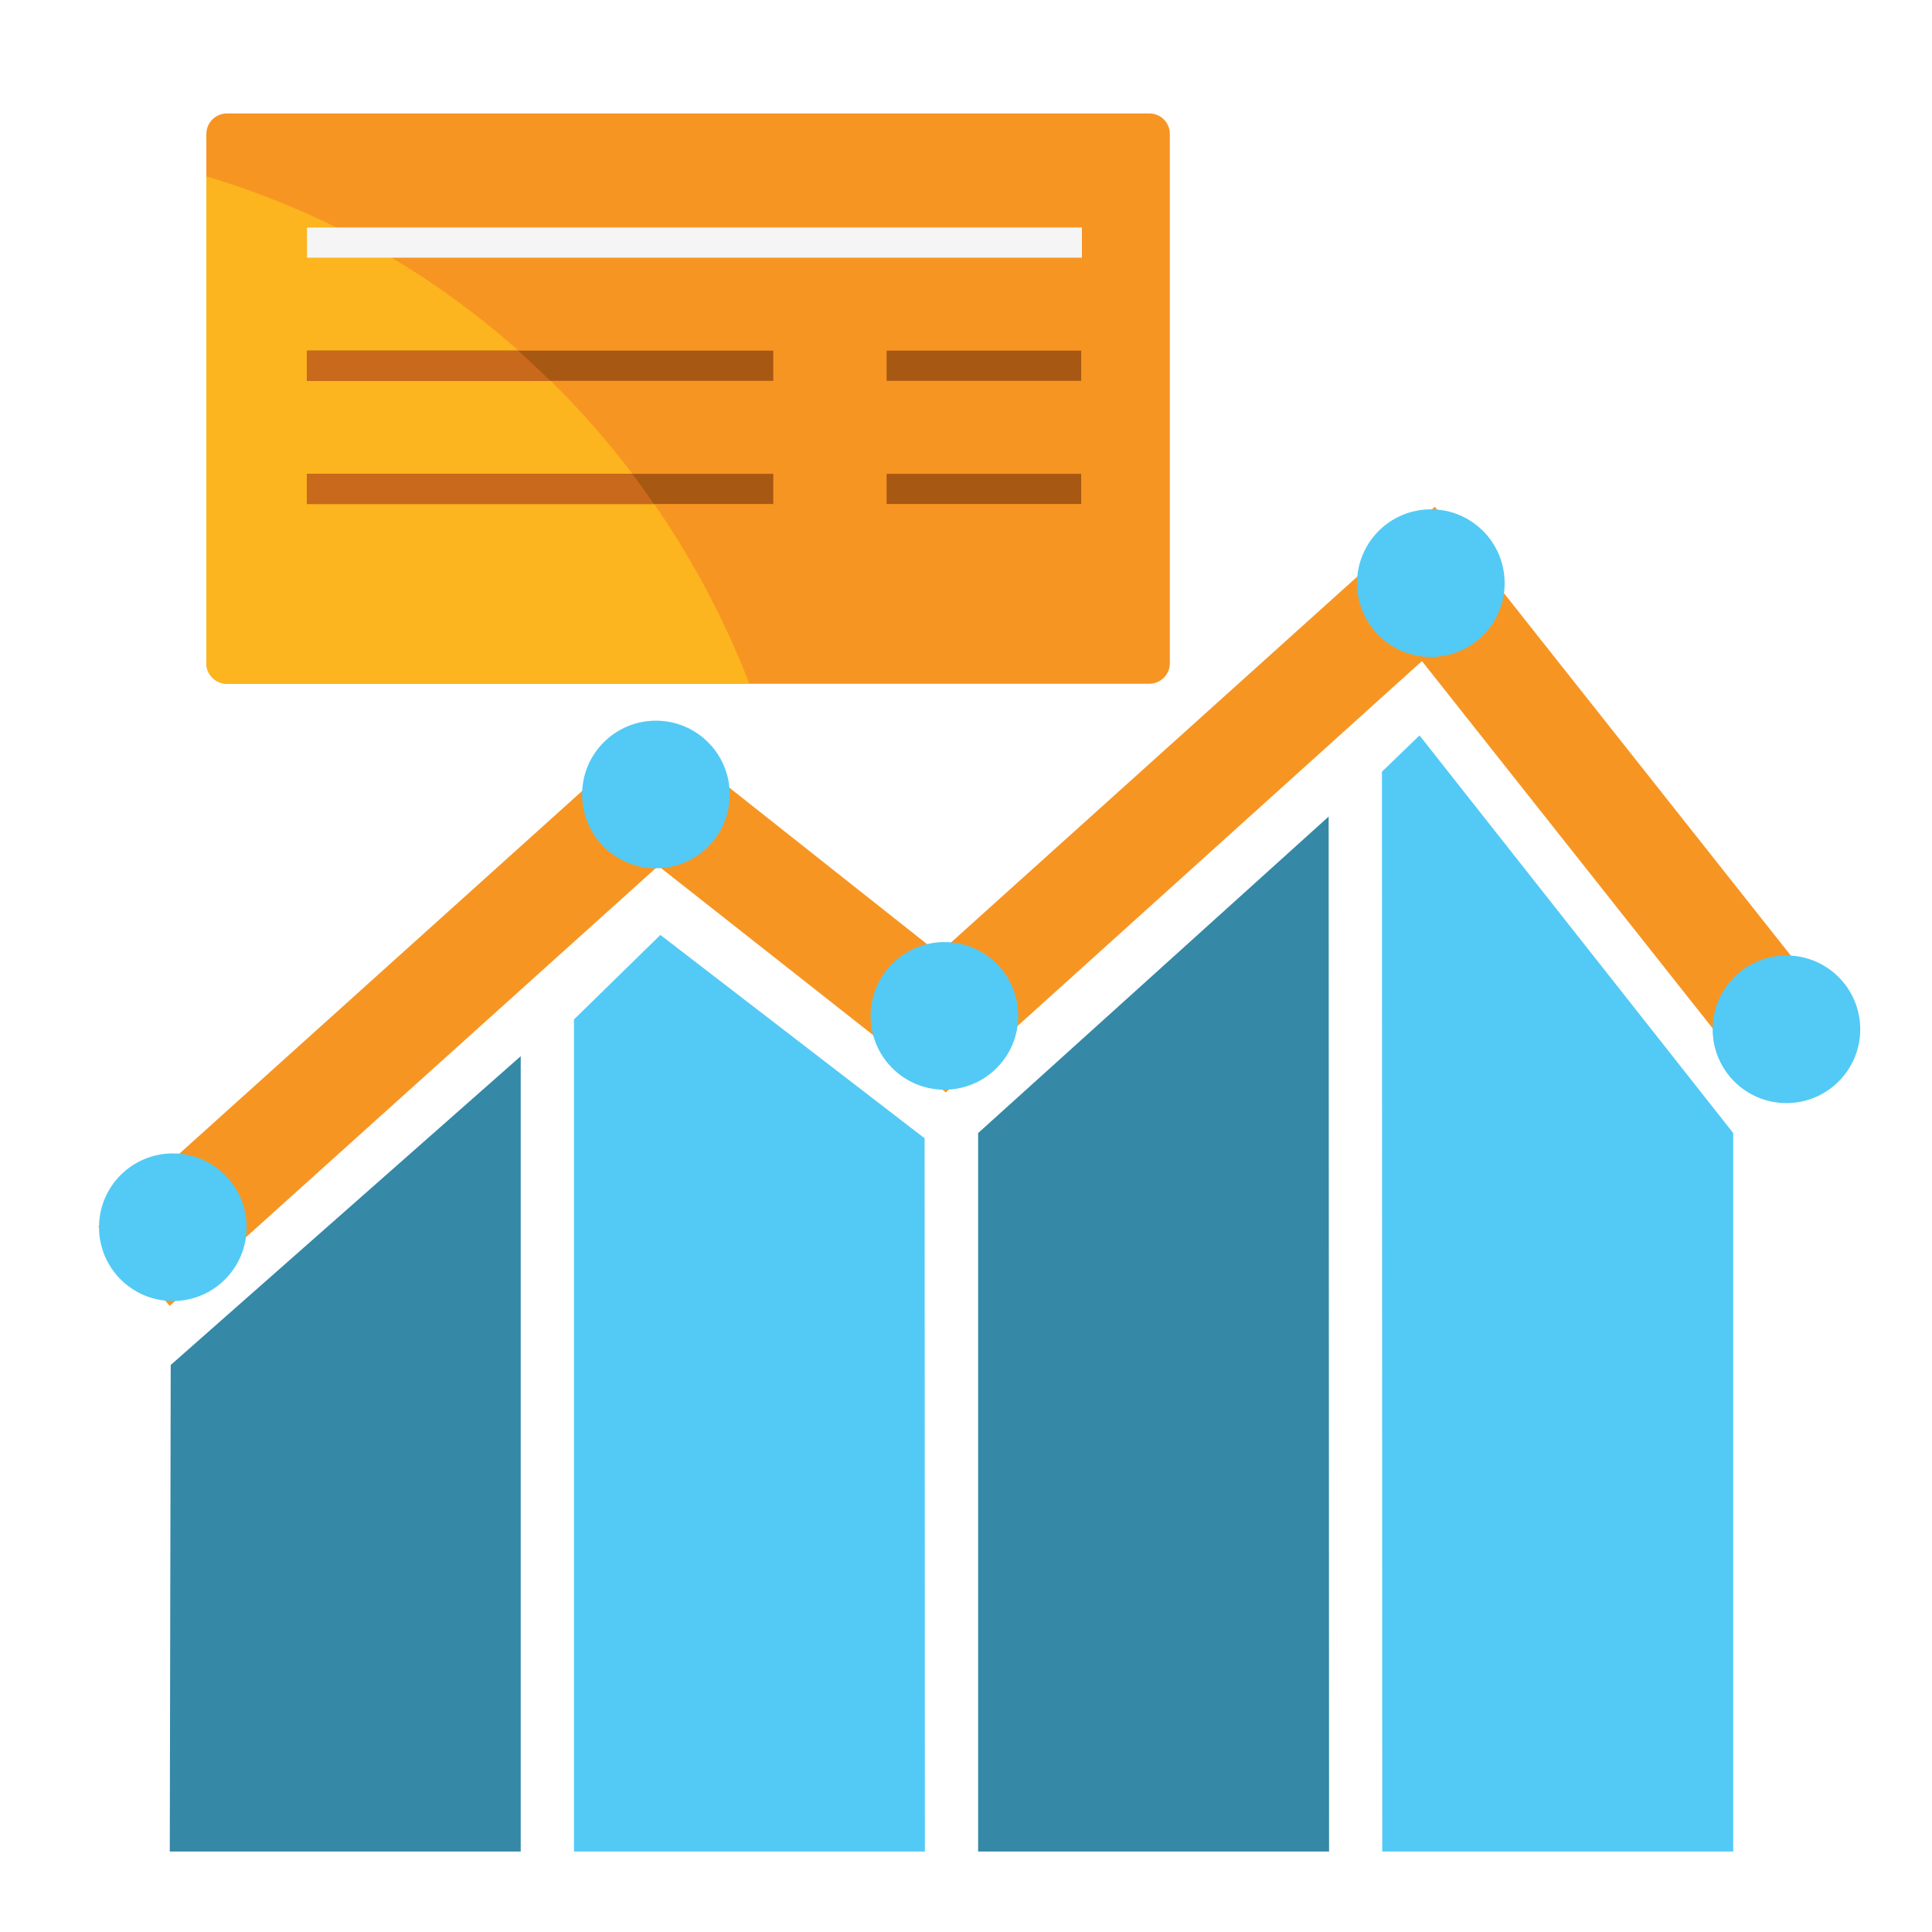
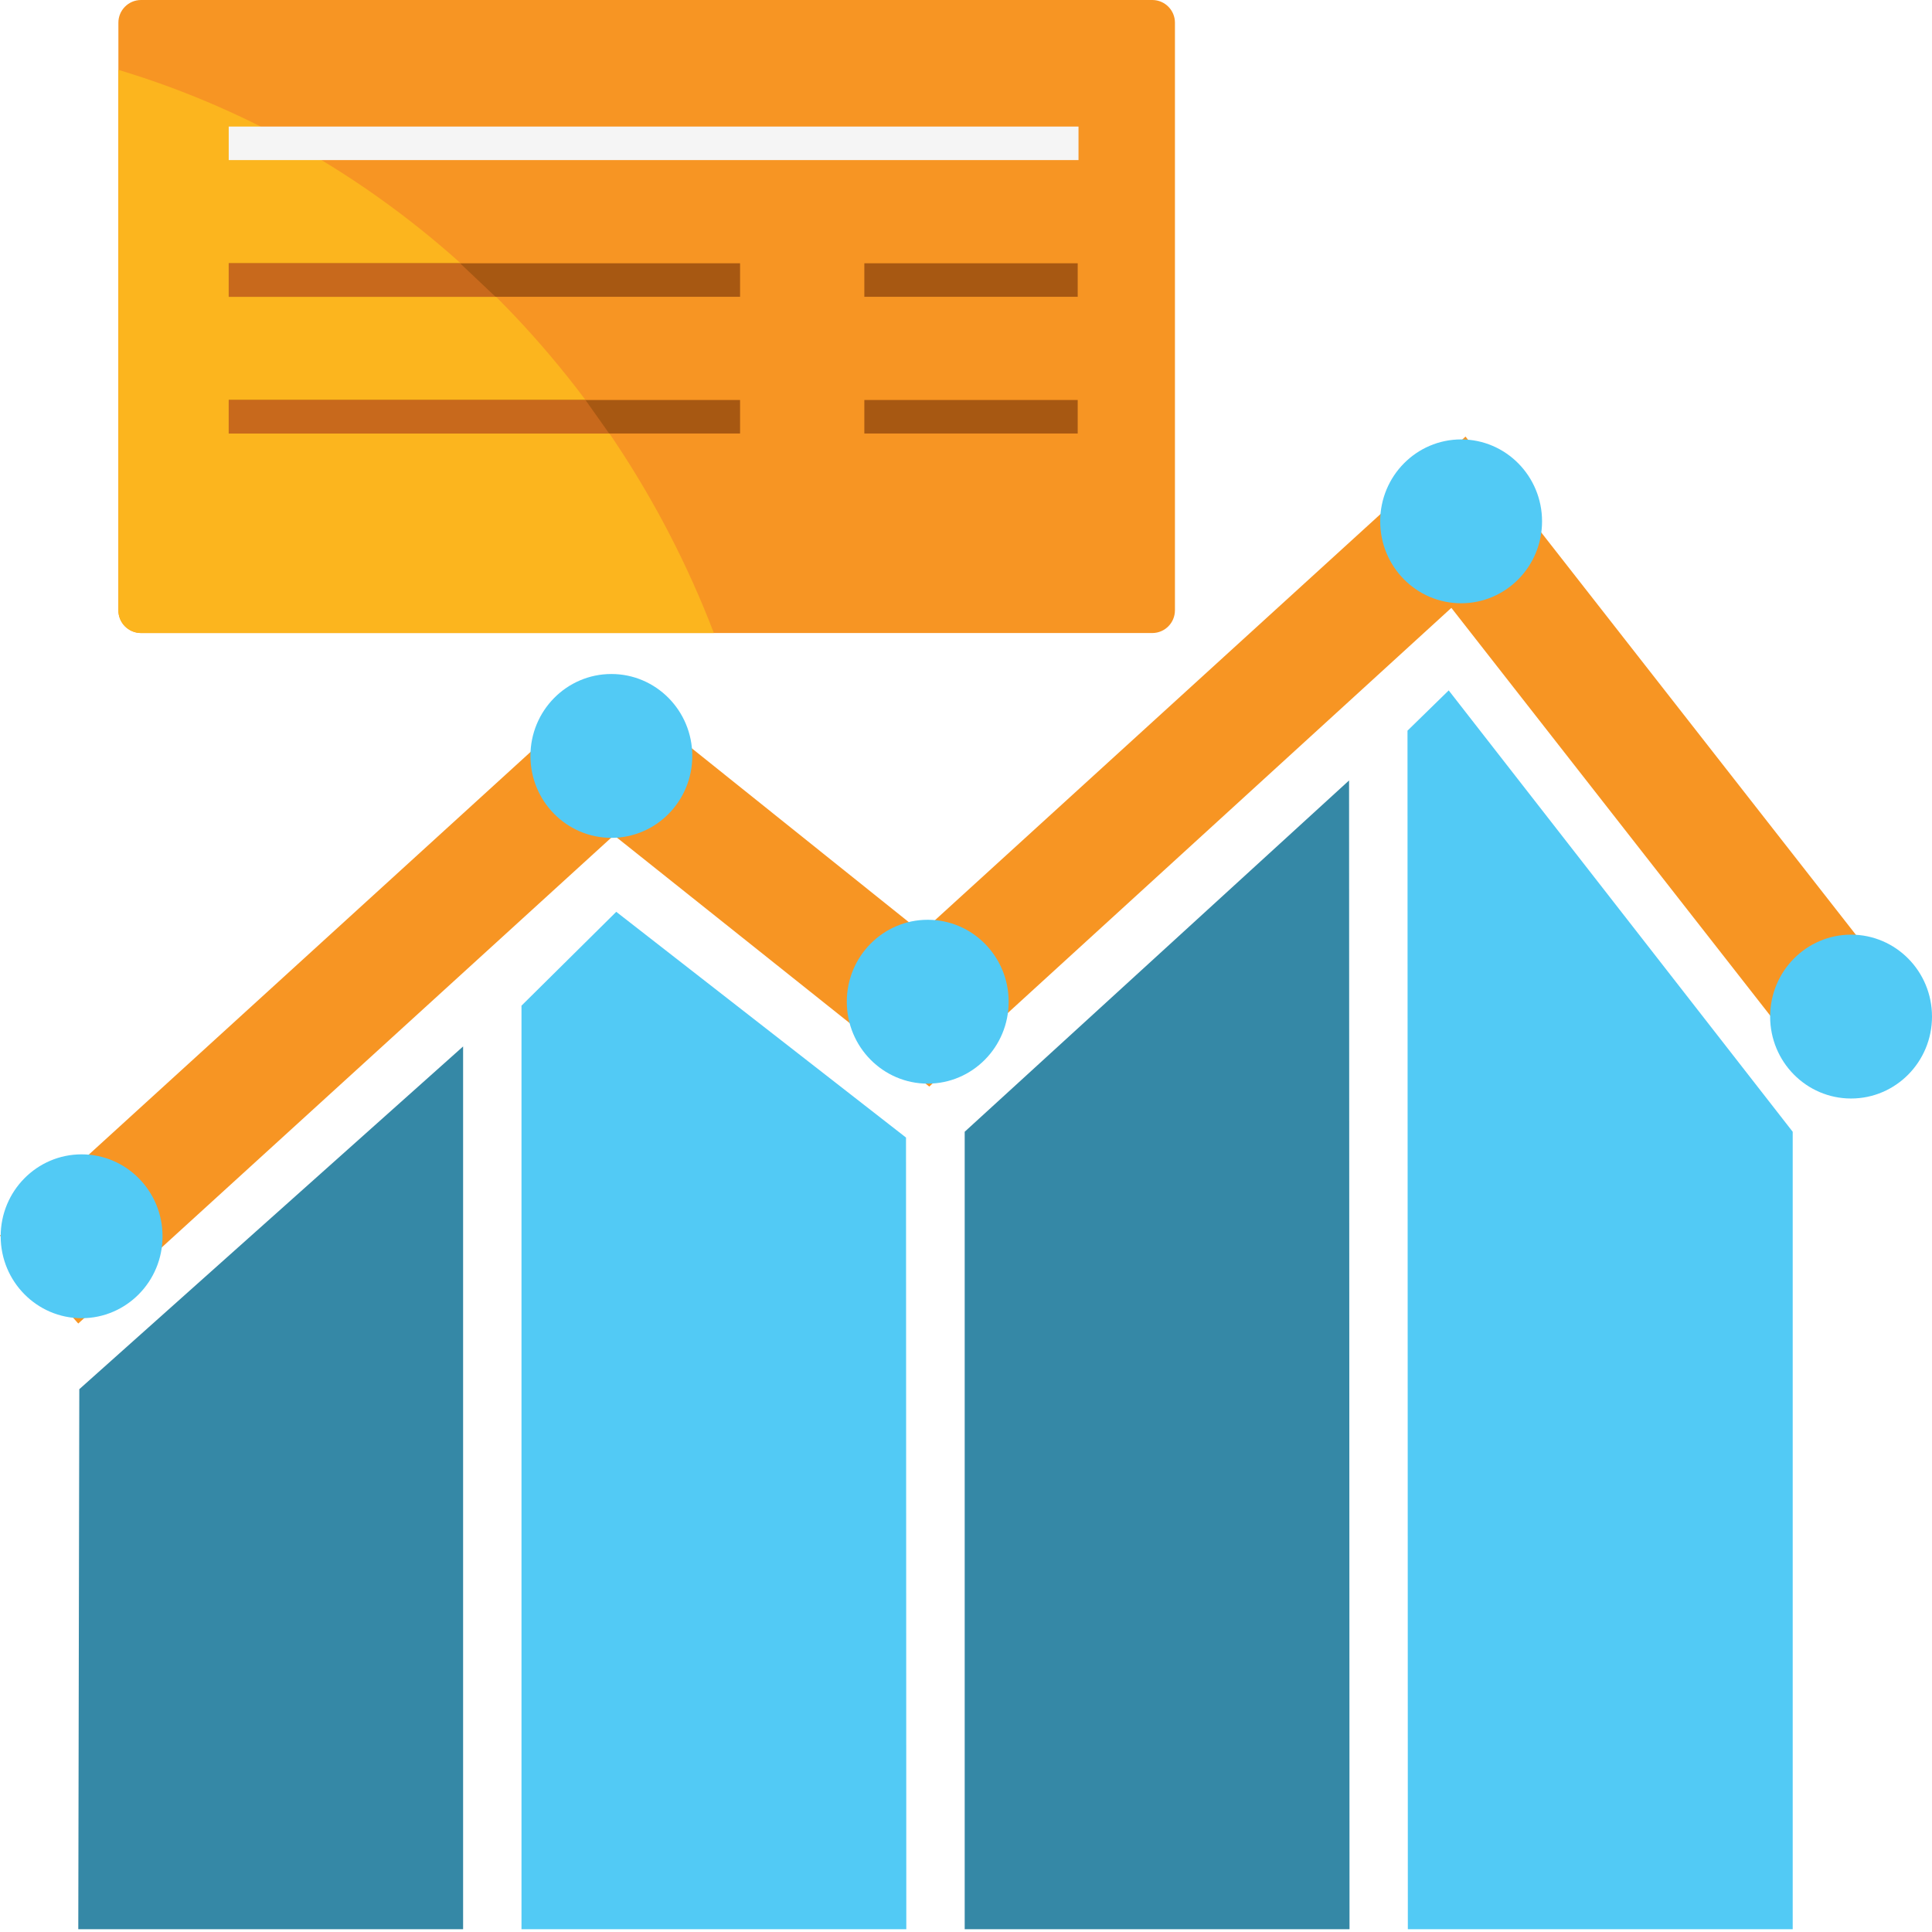
- <svg xmlns="http://www.w3.org/2000/svg" version="1.1" x="0px" y="0px" width="100px" height="100px" viewBox="-5.093 -5.872 100 100">
-   <defs>
- </defs>
-   <rect x="-3.13" y="43.943" transform="matrix(0.7431 -0.6692 0.6692 0.7431 -27.0811 22.8673)" fill="#F79523" width="38.741" height="5.52" />
-   <polygon fill="#F79523" points="72.621,24.633 44.08,50.386 40.386,46.283 69.174,20.358 " />
-   <polygon fill="#F79523" points="25.13,35.918 43.865,50.669 47.837,46.91 28.97,31.979 " />
-   <polygon fill="#F79523" points="65.15,24.105 85.823,50.223 90.252,46.941 69.579,20.824 " />
-   <polygon fill="#3588A6" points="21.859,89.962 3.695,89.962 3.743,64.78 21.859,48.797 " />
-   <polygon fill="#52CAF5" points="42.779,89.962 24.615,89.962 24.615,46.896 29.088,42.52 42.765,53.046 " />
-   <polygon fill="#3588A6" points="63.699,89.962 45.535,89.962 45.535,52.775 63.678,36.393 " />
-   <polygon fill="#52CAF5" points="84.618,89.962 66.452,89.962 66.436,34.071 68.381,32.194 84.618,52.775 " />
-   <circle fill="#52CAF5" cx="28.857" cy="35.25" r="3.82" />
-   <circle fill="#52CAF5" cx="3.852" cy="57.649" r="3.82" />
-   <circle fill="#52CAF5" cx="43.79" cy="46.711" r="3.82" />
-   <circle fill="#52CAF5" cx="68.967" cy="24.311" r="3.82" />
-   <circle fill="#52CAF5" cx="87.373" cy="47.404" r="3.82" />
-   <path fill="#F79523" d="M55.458,28.456c0,0.587-0.476,1.063-1.062,1.063H6.651c-0.586,0-1.063-0.476-1.063-1.063V1.063  C5.588,0.476,6.064,0,6.651,0h47.746c0.586,0,1.062,0.476,1.062,1.063V28.456z" />
-   <path fill="#FCB51E" d="M5.588,3.257v25.199c0,0.587,0.476,1.063,1.063,1.063h27.044C28.784,16.854,18.415,7.067,5.588,3.257z" />
-   <rect x="10.796" y="5.902" fill="#F5F5F5" width="40.111" height="1.563" />
-   <rect x="10.796" y="12.277" fill="#A75812" width="24.136" height="1.563" />
-   <rect x="10.796" y="18.652" fill="#A75812" width="24.136" height="1.563" />
-   <rect x="40.798" y="12.277" fill="#A75812" width="10.071" height="1.563" />
-   <rect x="40.798" y="18.652" fill="#A75812" width="10.071" height="1.563" />
-   <path fill="#C8691C" d="M27.633,18.652H10.796v1.563h17.957C28.388,19.687,28.019,19.162,27.633,18.652z" />
-   <path fill="#C8691C" d="M10.796,12.277v1.563h12.593c-0.543-0.536-1.101-1.057-1.671-1.563H10.796z" />
+ <svg xmlns="http://www.w3.org/2000/svg" width="91.193" height="91.193" viewBox="-5.093 -5.872 91.193 91.193">
+   <g fill="#f79523">
+     <path d="M-5.093 52.448l28.788-26.242 3.694 4.152L-1.399 56.6zm40.386-11.471l28.788-26.242 3.447 4.327L38.987 45.13z" />
+     <path d="M42.744 41.612L23.877 26.498l-3.84 3.987 18.735 14.931zm42.415.031L64.486 15.207l-4.429 3.321L80.73 44.965z" />
+   </g>
+   <path fill="#3588a6" d="M-1.35 59.7l18.116-16.178V85.19H-1.398z" />
+   <path fill="#52caf5" d="M19.522 41.597l4.473-4.43 13.677 10.655.014 37.367H19.522z" />
+   <path fill="#3588a6" d="M40.442 47.548l18.143-16.582.021 54.224H40.442z" />
+   <g fill="#52caf5">
+     <path d="M61.343 28.616l1.945-1.9 16.237 20.833V85.19H61.359z" />
+     <ellipse cx="23.764" cy="29.809" rx="3.82" ry="3.867" />
+     <ellipse cx="-1.241" cy="52.482" rx="3.82" ry="3.867" />
+     <ellipse cx="38.697" cy="41.41" rx="3.82" ry="3.867" />
+     <ellipse cx="63.874" cy="18.736" rx="3.82" ry="3.867" />
+     <ellipse cx="82.28" cy="42.112" rx="3.82" ry="3.867" />
+   </g>
+   <path fill="#f79523" d="M50.365 22.932a1.07 1.07 0 0 1-1.062 1.076H1.558a1.07 1.07 0 0 1-1.063-1.076V-4.796a1.07 1.07 0 0 1 1.063-1.076h47.746a1.07 1.07 0 0 1 1.062 1.076v27.728z" />
+   <path fill="#fcb51e" d="M.495-2.575v25.507a1.07 1.07 0 0 0 1.063 1.076h27.044C23.691 11.188 13.322 1.281.495-2.575z" />
+   <path fill="#f5f5f5" d="M5.703.102h40.111v1.582H5.703z" />
+   <path d="M5.703 6.555h24.136v1.582H5.703zm0 6.453h24.136v1.582H5.703zm30.002-6.453h10.071v1.582H35.705zm0 6.453h10.071v1.582H35.705z" fill="#a75812" />
+   <path d="M22.54 13.008H5.703v1.582H23.66l-1.12-1.582zM5.703 6.555v1.582h12.593l-1.671-1.582z" fill="#c8691c" />
</svg>
